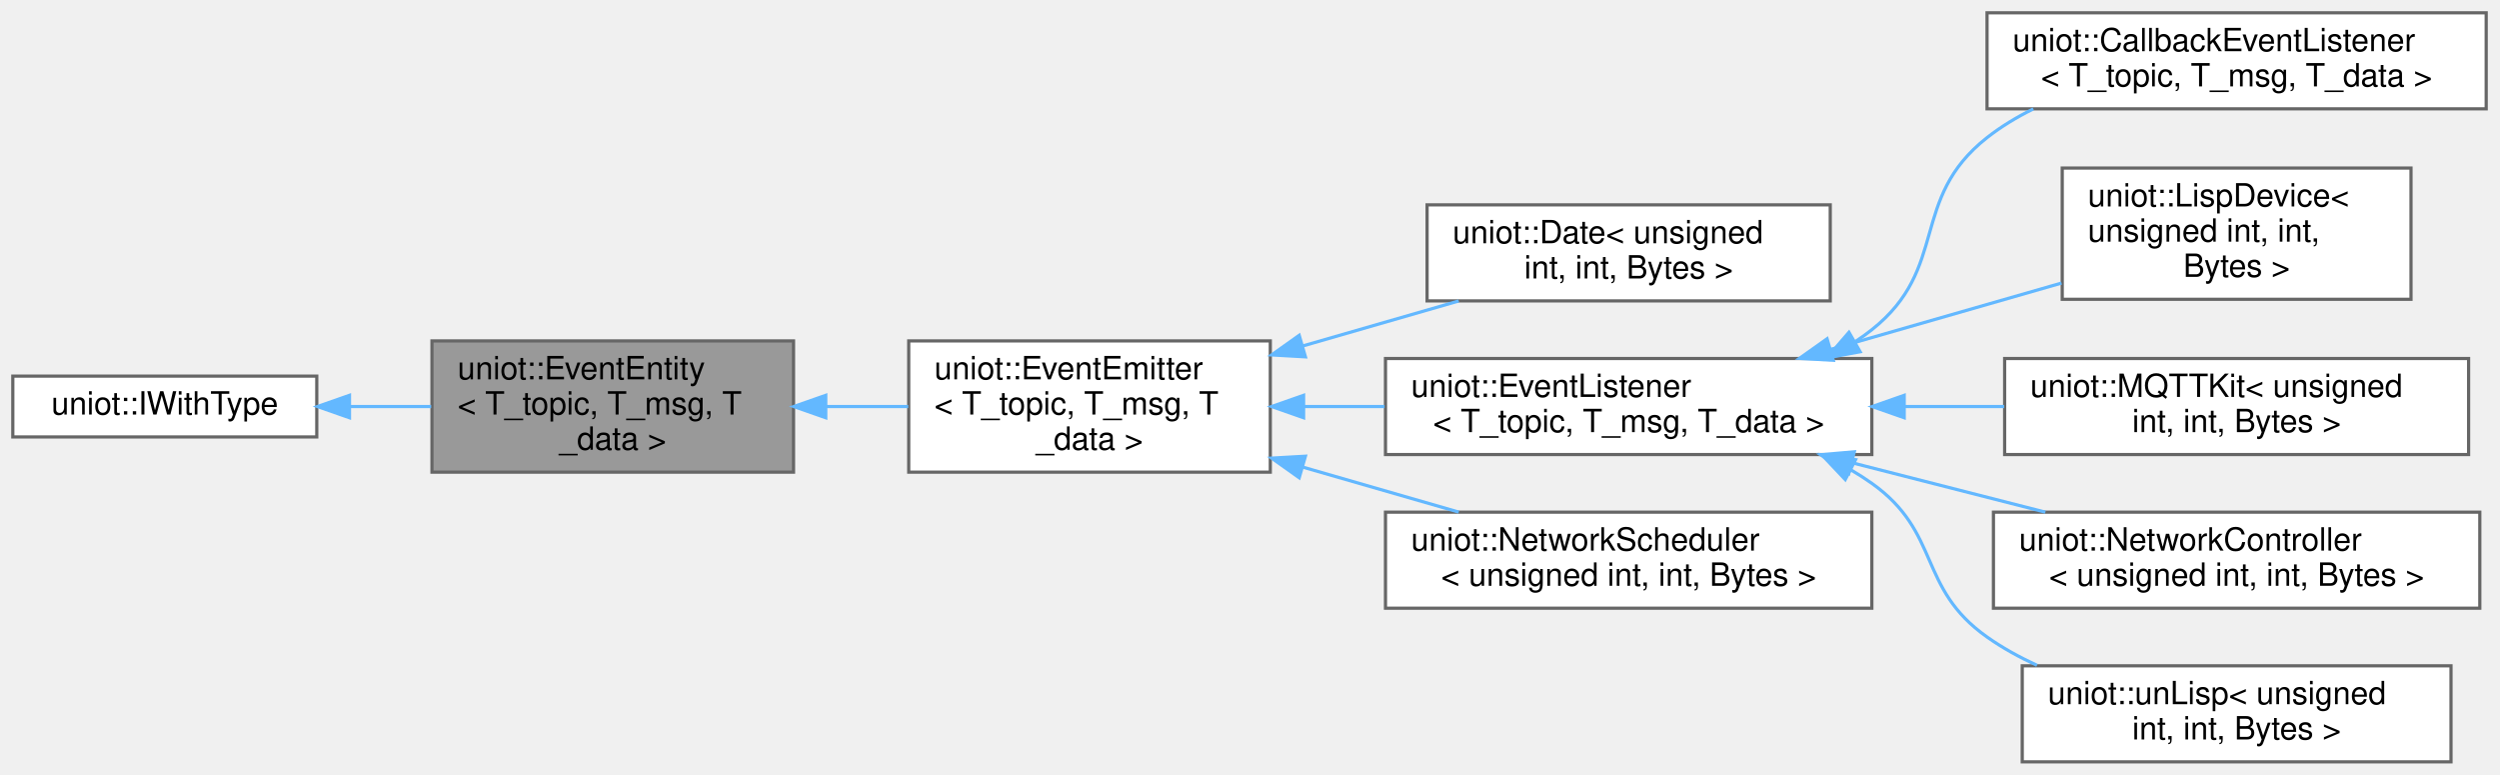
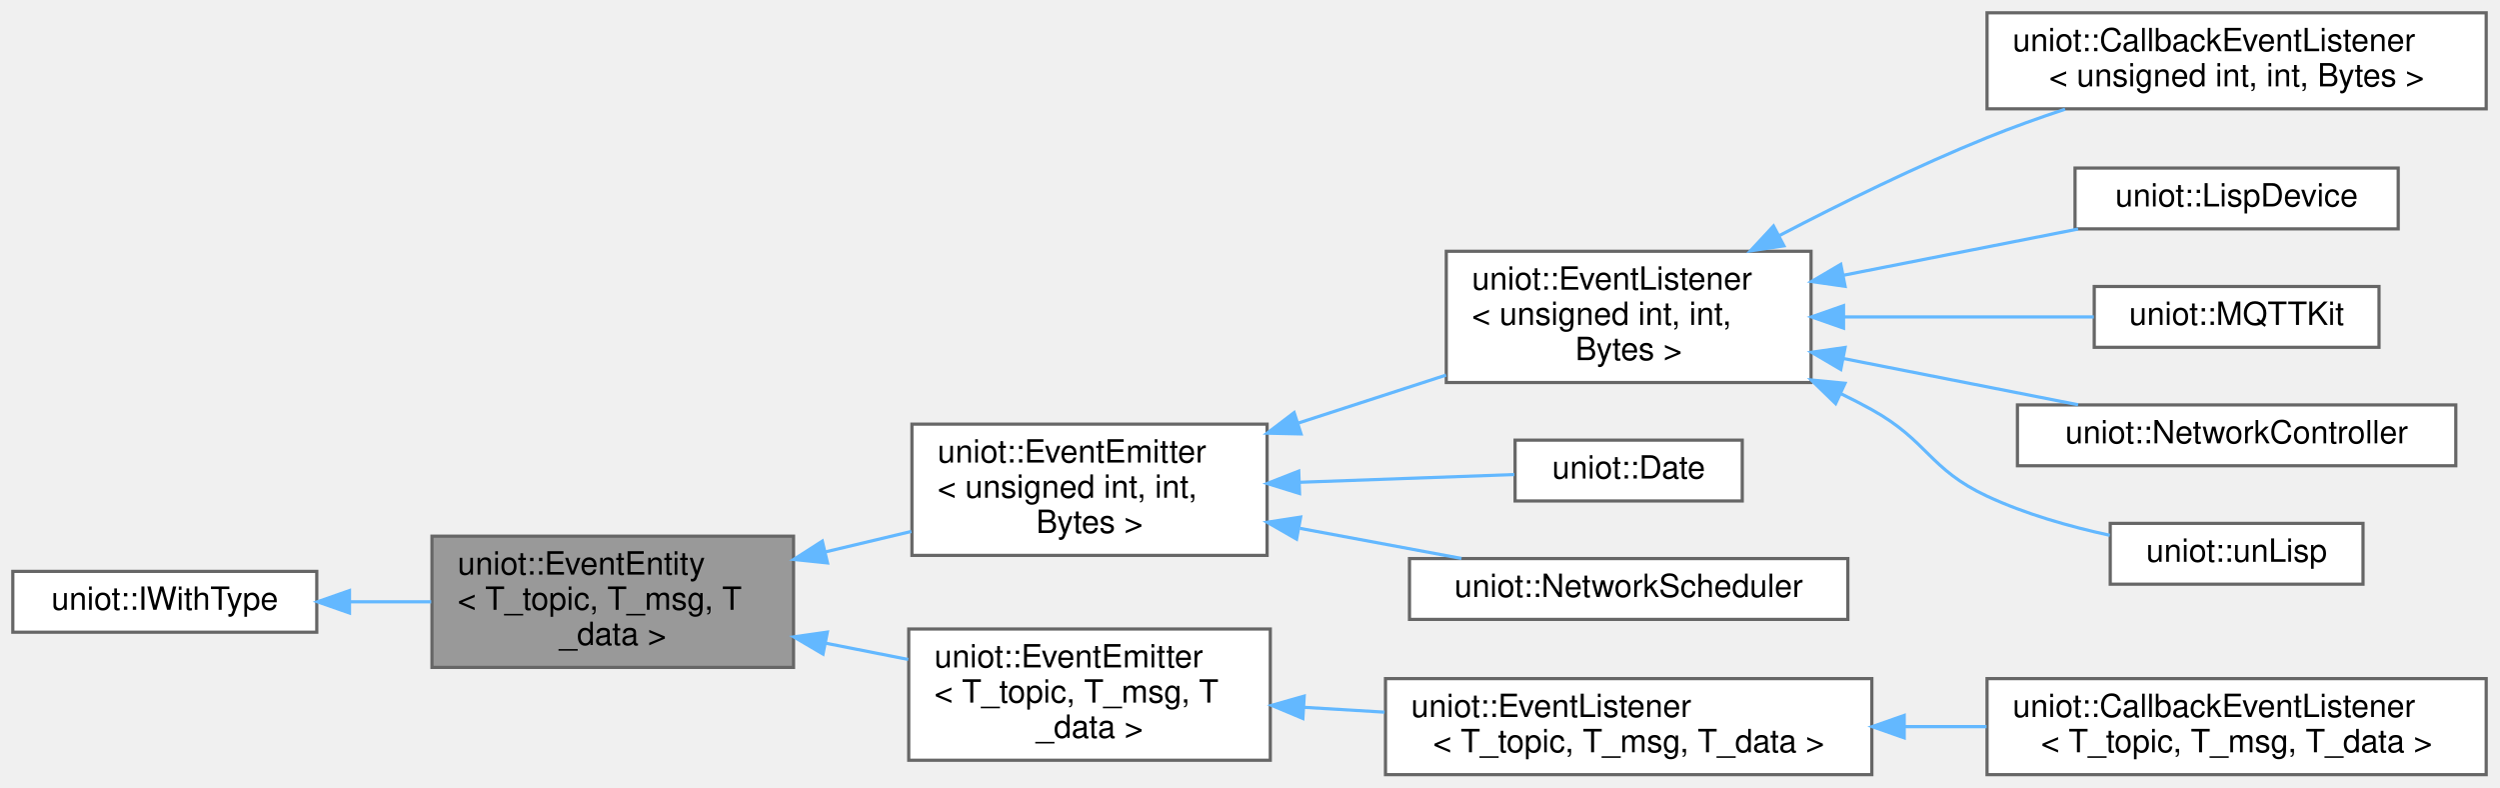
- <svg xmlns="http://www.w3.org/2000/svg" xmlns:xlink="http://www.w3.org/1999/xlink" width="781pt" height="242pt" viewBox="0.00 0.00 781.00 242.00">
-   <g id="graph0" class="graph" transform="scale(1 1) rotate(0) translate(4 238)">
+ <svg xmlns="http://www.w3.org/2000/svg" xmlns:xlink="http://www.w3.org/1999/xlink" width="781pt" height="246pt" viewBox="0.00 0.00 781.00 246.00">
+   <g id="graph0" class="graph" transform="scale(1 1) rotate(0) translate(4 242)">
    <g id="Node000001" class="node">
      <g id="a_Node000001">
        <a xlink:title="Entity that can connect to and interact with EventBus instances.">
-           <polygon fill="#999999" stroke="#666666" points="244,-131.5 131,-131.5 131,-90.5 244,-90.5 244,-131.5" />
-           <text text-anchor="start" x="139" y="-119.5" font-family="Helvetica,sans-Serif" font-size="10.00">uniot::EventEntity</text>
-           <text text-anchor="start" x="139" y="-108.5" font-family="Helvetica,sans-Serif" font-size="10.00">&lt; T_topic, T_msg, T</text>
-           <text text-anchor="middle" x="187.5" y="-97.5" font-family="Helvetica,sans-Serif" font-size="10.00">_data &gt;</text>
+           <polygon fill="#999999" stroke="#666666" points="244,-74.5 131,-74.5 131,-33.5 244,-33.5 244,-74.5" />
+           <text text-anchor="start" x="139" y="-62.5" font-family="Helvetica,sans-Serif" font-size="10.00">uniot::EventEntity</text>
+           <text text-anchor="start" x="139" y="-51.5" font-family="Helvetica,sans-Serif" font-size="10.00">&lt; T_topic, T_msg, T</text>
+           <text text-anchor="middle" x="187.5" y="-40.5" font-family="Helvetica,sans-Serif" font-size="10.00">_data &gt;</text>
        </a>
      </g>
    </g>
    <g id="Node000003" class="node">
      <g id="a_Node000003">
        <a xlink:href="classuniot_1_1_event_emitter.html" target="_top" xlink:title=" ">
-           <polygon fill="white" stroke="#666666" points="393,-131.5 280,-131.5 280,-90.5 393,-90.5 393,-131.5" />
-           <text text-anchor="start" x="288" y="-119.5" font-family="Helvetica,sans-Serif" font-size="10.00">uniot::EventEmitter</text>
-           <text text-anchor="start" x="288" y="-108.5" font-family="Helvetica,sans-Serif" font-size="10.00">&lt; T_topic, T_msg, T</text>
-           <text text-anchor="middle" x="336.5" y="-97.5" font-family="Helvetica,sans-Serif" font-size="10.00">_data &gt;</text>
+           <polygon fill="white" stroke="#666666" points="392,-109.5 281,-109.5 281,-68.5 392,-68.5 392,-109.5" />
+           <text text-anchor="start" x="289" y="-97.5" font-family="Helvetica,sans-Serif" font-size="10.00">uniot::EventEmitter</text>
+           <text text-anchor="start" x="289" y="-86.5" font-family="Helvetica,sans-Serif" font-size="10.00">&lt; unsigned int, int,</text>
+           <text text-anchor="middle" x="336.5" y="-75.5" font-family="Helvetica,sans-Serif" font-size="10.00"> Bytes &gt;</text>
        </a>
      </g>
    </g>
    <g id="edge2_Node000001_Node000003" class="edge">
      <g id="a_edge2_Node000001_Node000003">
        <a xlink:title=" ">
-           <path fill="none" stroke="#63b8ff" d="M254.08,-111C262.68,-111 271.43,-111 279.85,-111" />
-           <polygon fill="#63b8ff" stroke="#63b8ff" points="254.07,-107.5 244.07,-111 254.07,-114.5 254.07,-107.5" />
+           <path fill="none" stroke="#63b8ff" d="M254.07,-69.61C263.01,-71.74 272.1,-73.91 280.82,-75.98" />
+           <polygon fill="#63b8ff" stroke="#63b8ff" points="254.61,-66.14 244.07,-67.23 252.99,-72.95 254.61,-66.14" />
+         </a>
+       </g>
+     </g>
+     <g id="Node000012" class="node">
+       <g id="a_Node000012">
+         <a xlink:href="classuniot_1_1_event_emitter.html" target="_top" xlink:title=" ">
+           <polygon fill="white" stroke="#666666" points="393,-45.5 280,-45.5 280,-4.5 393,-4.5 393,-45.5" />
+           <text text-anchor="start" x="288" y="-33.5" font-family="Helvetica,sans-Serif" font-size="10.00">uniot::EventEmitter</text>
+           <text text-anchor="start" x="288" y="-22.5" font-family="Helvetica,sans-Serif" font-size="10.00">&lt; T_topic, T_msg, T</text>
+           <text text-anchor="middle" x="336.5" y="-11.5" font-family="Helvetica,sans-Serif" font-size="10.00">_data &gt;</text>
+         </a>
+       </g>
+     </g>
+     <g id="edge11_Node000001_Node000012" class="edge">
+       <g id="a_edge11_Node000001_Node000012">
+         <a xlink:title=" ">
+           <path fill="none" stroke="#63b8ff" d="M254.08,-41.06C262.68,-39.37 271.43,-37.64 279.85,-35.98" />
+           <polygon fill="#63b8ff" stroke="#63b8ff" points="253.21,-37.67 244.07,-43.04 254.56,-44.53 253.21,-37.67" />
        </a>
      </g>
    </g>
    <g id="Node000002" class="node">
      <g id="a_Node000002">
        <a xlink:href="classuniot_1_1_i_with_type.html" target="_top" xlink:title="Interface for objects that expose their runtime type information.">
-           <polygon fill="white" stroke="#666666" points="95,-120.5 0,-120.5 0,-101.5 95,-101.5 95,-120.5" />
-           <text text-anchor="middle" x="47.5" y="-108.5" font-family="Helvetica,sans-Serif" font-size="10.00">uniot::IWithType</text>
+           <polygon fill="white" stroke="#666666" points="95,-63.5 0,-63.5 0,-44.5 95,-44.5 95,-63.5" />
+           <text text-anchor="middle" x="47.5" y="-51.5" font-family="Helvetica,sans-Serif" font-size="10.00">uniot::IWithType</text>
        </a>
      </g>
    </g>
    <g id="edge1_Node000001_Node000002" class="edge">
      <g id="a_edge1_Node000001_Node000002">
        <a xlink:title=" ">
-           <path fill="none" stroke="#63b8ff" d="M105.31,-111C113.72,-111 122.37,-111 130.76,-111" />
-           <polygon fill="#63b8ff" stroke="#63b8ff" points="105.22,-107.5 95.22,-111 105.22,-114.5 105.22,-107.5" />
+           <path fill="none" stroke="#63b8ff" d="M105.31,-54C113.72,-54 122.37,-54 130.76,-54" />
+           <polygon fill="#63b8ff" stroke="#63b8ff" points="105.22,-50.5 95.22,-54 105.22,-57.5 105.22,-50.5" />
        </a>
      </g>
    </g>
    <g id="Node000004" class="node">
      <g id="a_Node000004">
-         <a xlink:href="classuniot_1_1_date.html" target="_top" xlink:title=" ">
-           <polygon fill="white" stroke="#666666" points="568,-174 442,-174 442,-144 568,-144 568,-174" />
-           <text text-anchor="start" x="450" y="-162" font-family="Helvetica,sans-Serif" font-size="10.00">uniot::Date&lt; unsigned</text>
-           <text text-anchor="middle" x="505" y="-151" font-family="Helvetica,sans-Serif" font-size="10.00"> int, int, Bytes &gt;</text>
+         <a xlink:href="classuniot_1_1_event_listener.html" target="_top" xlink:title=" ">
+           <polygon fill="white" stroke="#666666" points="562,-163.5 448,-163.5 448,-122.5 562,-122.5 562,-163.5" />
+           <text text-anchor="start" x="456" y="-151.5" font-family="Helvetica,sans-Serif" font-size="10.00">uniot::EventListener</text>
+           <text text-anchor="start" x="456" y="-140.5" font-family="Helvetica,sans-Serif" font-size="10.00">&lt; unsigned int, int,</text>
+           <text text-anchor="middle" x="505" y="-129.5" font-family="Helvetica,sans-Serif" font-size="10.00"> Bytes &gt;</text>
        </a>
      </g>
    </g>
    <g id="edge3_Node000003_Node000004" class="edge">
      <g id="a_edge3_Node000003_Node000004">
        <a xlink:title=" ">
-           <path fill="none" stroke="#63b8ff" d="M403.31,-129.97C419.45,-134.63 436.5,-139.54 451.9,-143.98" />
-           <polygon fill="#63b8ff" stroke="#63b8ff" points="403.98,-126.52 393.41,-127.12 402.04,-133.25 403.98,-126.52" />
-         </a>
-       </g>
-     </g>
-     <g id="Node000005" class="node">
-       <g id="a_Node000005">
-         <a xlink:href="classuniot_1_1_event_listener.html" target="_top" xlink:title=" ">
-           <polygon fill="white" stroke="#666666" points="581,-126 429,-126 429,-96 581,-96 581,-126" />
-           <text text-anchor="start" x="437" y="-114" font-family="Helvetica,sans-Serif" font-size="10.00">uniot::EventListener</text>
-           <text text-anchor="middle" x="505" y="-103" font-family="Helvetica,sans-Serif" font-size="10.00">&lt; T_topic, T_msg, T_data &gt;</text>
-         </a>
-       </g>
-     </g>
-     <g id="edge4_Node000003_Node000005" class="edge">
-       <g id="a_edge4_Node000003_Node000005">
-         <a xlink:title=" ">
-           <path fill="none" stroke="#63b8ff" d="M403.68,-111C411.91,-111 420.37,-111 428.72,-111" />
-           <polygon fill="#63b8ff" stroke="#63b8ff" points="403.41,-107.5 393.41,-111 403.41,-114.5 403.41,-107.5" />
+           <path fill="none" stroke="#63b8ff" d="M401.85,-109.87C417.05,-114.8 433.13,-120.02 447.93,-124.82" />
+           <polygon fill="#63b8ff" stroke="#63b8ff" points="402.61,-106.44 392.02,-106.68 400.45,-113.1 402.61,-106.44" />
+         </a>
+       </g>
+     </g>
+     <g id="Node000010" class="node">
+       <g id="a_Node000010">
+         <a xlink:href="classuniot_1_1_date.html" target="_top" xlink:title=" ">
+           <polygon fill="white" stroke="#666666" points="540.5,-104.5 469.5,-104.5 469.5,-85.5 540.5,-85.5 540.5,-104.5" />
+           <text text-anchor="middle" x="505" y="-92.5" font-family="Helvetica,sans-Serif" font-size="10.00">uniot::Date</text>
+         </a>
+       </g>
+     </g>
+     <g id="edge9_Node000003_Node000010" class="edge">
+       <g id="a_edge9_Node000003_Node000010">
+         <a xlink:title=" ">
+           <path fill="none" stroke="#63b8ff" d="M402.03,-91.33C424.92,-92.15 449.8,-93.05 469.26,-93.75" />
+           <polygon fill="#63b8ff" stroke="#63b8ff" points="402.14,-87.83 392.02,-90.96 401.89,-94.82 402.14,-87.83" />
        </a>
      </g>
    </g>
    <g id="Node000011" class="node">
      <g id="a_Node000011">
        <a xlink:href="classuniot_1_1_network_scheduler.html" target="_top" xlink:title=" ">
-           <polygon fill="white" stroke="#666666" points="581,-78 429,-78 429,-48 581,-48 581,-78" />
-           <text text-anchor="start" x="437" y="-66" font-family="Helvetica,sans-Serif" font-size="10.00">uniot::NetworkScheduler</text>
-           <text text-anchor="middle" x="505" y="-55" font-family="Helvetica,sans-Serif" font-size="10.00">&lt; unsigned int, int, Bytes &gt;</text>
+           <polygon fill="white" stroke="#666666" points="573.5,-67.5 436.5,-67.5 436.5,-48.5 573.5,-48.5 573.5,-67.5" />
+           <text text-anchor="middle" x="505" y="-55.5" font-family="Helvetica,sans-Serif" font-size="10.00">uniot::NetworkScheduler</text>
        </a>
      </g>
    </g>
    <g id="edge10_Node000003_Node000011" class="edge">
      <g id="a_edge10_Node000003_Node000011">
        <a xlink:title=" ">
-           <path fill="none" stroke="#63b8ff" d="M403.31,-92.03C419.45,-87.37 436.5,-82.46 451.9,-78.02" />
-           <polygon fill="#63b8ff" stroke="#63b8ff" points="402.04,-88.75 393.41,-94.88 403.98,-95.48 402.04,-88.75" />
+           <path fill="none" stroke="#63b8ff" d="M402.28,-76.94C419.02,-73.82 436.81,-70.51 452.75,-67.54" />
+           <polygon fill="#63b8ff" stroke="#63b8ff" points="401.21,-73.58 392.02,-78.85 402.49,-80.46 401.21,-73.58" />
+         </a>
+       </g>
+     </g>
+     <g id="Node000005" class="node">
+       <g id="a_Node000005">
+         <a xlink:href="classuniot_1_1_callback_event_listener.html" target="_top" xlink:title=" ">
+           <polygon fill="white" stroke="#666666" points="773,-238 617,-238 617,-208 773,-208 773,-238" />
+           <text text-anchor="start" x="625" y="-226" font-family="Helvetica,sans-Serif" font-size="10.00">uniot::CallbackEventListener</text>
+           <text text-anchor="middle" x="695" y="-215" font-family="Helvetica,sans-Serif" font-size="10.00">&lt; unsigned int, int, Bytes &gt;</text>
+         </a>
+       </g>
+     </g>
+     <g id="edge4_Node000004_Node000005" class="edge">
+       <g id="a_edge4_Node000004_Node000005">
+         <a xlink:title=" ">
+           <path fill="none" stroke="#63b8ff" d="M552.08,-168.4C571.74,-178.66 595.15,-190.15 617,-199 624.79,-202.15 633.15,-205.15 641.4,-207.88" />
+           <polygon fill="#63b8ff" stroke="#63b8ff" points="553.52,-165.2 543.05,-163.63 550.26,-171.39 553.52,-165.2" />
        </a>
      </g>
    </g>
    <g id="Node000006" class="node">
      <g id="a_Node000006">
-         <a xlink:href="classuniot_1_1_callback_event_listener.html" target="_top" xlink:title=" ">
-           <polygon fill="white" stroke="#666666" points="773,-234 617,-234 617,-204 773,-204 773,-234" />
-           <text text-anchor="start" x="625" y="-222" font-family="Helvetica,sans-Serif" font-size="10.00">uniot::CallbackEventListener</text>
-           <text text-anchor="middle" x="695" y="-211" font-family="Helvetica,sans-Serif" font-size="10.00">&lt; T_topic, T_msg, T_data &gt;</text>
-         </a>
-       </g>
-     </g>
-     <g id="edge5_Node000005_Node000006" class="edge">
-       <g id="a_edge5_Node000005_Node000006">
-         <a xlink:title=" ">
-           <path fill="none" stroke="#63b8ff" d="M575.98,-131.38C577.72,-132.52 579.39,-133.73 581,-135 605.37,-154.31 592.55,-175.78 617,-195 621.4,-198.46 626.31,-201.43 631.46,-203.97" />
-           <polygon fill="#63b8ff" stroke="#63b8ff" points="577.34,-128.12 566.92,-126.17 573.85,-134.19 577.34,-128.12" />
+         <a xlink:href="classuniot_1_1_lisp_device.html" target="_top" xlink:title=" ">
+           <polygon fill="white" stroke="#666666" points="745.5,-189.5 644.5,-189.5 644.5,-170.5 745.5,-170.5 745.5,-189.5" />
+           <text text-anchor="middle" x="695" y="-177.5" font-family="Helvetica,sans-Serif" font-size="10.00">uniot::LispDevice</text>
+         </a>
+       </g>
+     </g>
+     <g id="edge5_Node000004_Node000006" class="edge">
+       <g id="a_edge5_Node000004_Node000006">
+         <a xlink:title=" ">
+           <path fill="none" stroke="#63b8ff" d="M571.97,-155.98C596.16,-160.74 623.07,-166.04 645.46,-170.45" />
+           <polygon fill="#63b8ff" stroke="#63b8ff" points="572.64,-152.55 562.15,-154.05 571.29,-159.42 572.64,-152.55" />
        </a>
      </g>
    </g>
    <g id="Node000007" class="node">
      <g id="a_Node000007">
-         <a xlink:href="classuniot_1_1_lisp_device.html" target="_top" xlink:title=" ">
-           <polygon fill="white" stroke="#666666" points="749.5,-185.5 640.5,-185.5 640.5,-144.5 749.5,-144.5 749.5,-185.5" />
-           <text text-anchor="start" x="648.5" y="-173.5" font-family="Helvetica,sans-Serif" font-size="10.00">uniot::LispDevice&lt;</text>
-           <text text-anchor="start" x="648.5" y="-162.5" font-family="Helvetica,sans-Serif" font-size="10.00"> unsigned int, int,</text>
-           <text text-anchor="middle" x="695" y="-151.5" font-family="Helvetica,sans-Serif" font-size="10.00"> Bytes &gt;</text>
-         </a>
-       </g>
-     </g>
-     <g id="edge6_Node000005_Node000007" class="edge">
-       <g id="a_edge6_Node000005_Node000007">
-         <a xlink:title=" ">
-           <path fill="none" stroke="#63b8ff" d="M568.16,-128.86C591.49,-135.56 617.78,-143.11 640.28,-149.57" />
-           <polygon fill="#63b8ff" stroke="#63b8ff" points="568.95,-125.44 558.37,-126.04 567.01,-132.17 568.95,-125.44" />
+         <a xlink:href="classuniot_1_1_m_q_t_t_kit.html" target="_top" xlink:title=" ">
+           <polygon fill="white" stroke="#666666" points="739.5,-152.5 650.5,-152.5 650.5,-133.5 739.5,-133.5 739.5,-152.5" />
+           <text text-anchor="middle" x="695" y="-140.5" font-family="Helvetica,sans-Serif" font-size="10.00">uniot::MQTTKit</text>
+         </a>
+       </g>
+     </g>
+     <g id="edge6_Node000004_Node000007" class="edge">
+       <g id="a_edge6_Node000004_Node000007">
+         <a xlink:title=" ">
+           <path fill="none" stroke="#63b8ff" d="M572.28,-143C598.19,-143 627.18,-143 650.37,-143" />
+           <polygon fill="#63b8ff" stroke="#63b8ff" points="572.15,-139.5 562.15,-143 572.15,-146.5 572.15,-139.5" />
        </a>
      </g>
    </g>
    <g id="Node000008" class="node">
      <g id="a_Node000008">
-         <a xlink:href="classuniot_1_1_m_q_t_t_kit.html" target="_top" xlink:title=" ">
-           <polygon fill="white" stroke="#666666" points="767.5,-126 622.5,-126 622.5,-96 767.5,-96 767.5,-126" />
-           <text text-anchor="start" x="630.5" y="-114" font-family="Helvetica,sans-Serif" font-size="10.00">uniot::MQTTKit&lt; unsigned</text>
-           <text text-anchor="middle" x="695" y="-103" font-family="Helvetica,sans-Serif" font-size="10.00"> int, int, Bytes &gt;</text>
-         </a>
-       </g>
-     </g>
-     <g id="edge7_Node000005_Node000008" class="edge">
-       <g id="a_edge7_Node000005_Node000008">
-         <a xlink:title=" ">
-           <path fill="none" stroke="#63b8ff" d="M591.4,-111C601.75,-111 612.24,-111 622.37,-111" />
-           <polygon fill="#63b8ff" stroke="#63b8ff" points="591.11,-107.5 581.11,-111 591.11,-114.5 591.11,-107.5" />
+         <a xlink:href="classuniot_1_1_network_controller.html" target="_top" xlink:title=" ">
+           <polygon fill="white" stroke="#666666" points="763.5,-115.5 626.5,-115.5 626.5,-96.5 763.5,-96.5 763.5,-115.5" />
+           <text text-anchor="middle" x="695" y="-103.5" font-family="Helvetica,sans-Serif" font-size="10.00">uniot::NetworkController</text>
+         </a>
+       </g>
+     </g>
+     <g id="edge7_Node000004_Node000008" class="edge">
+       <g id="a_edge7_Node000004_Node000008">
+         <a xlink:title=" ">
+           <path fill="none" stroke="#63b8ff" d="M571.97,-130.02C596.16,-125.26 623.07,-119.96 645.46,-115.55" />
+           <polygon fill="#63b8ff" stroke="#63b8ff" points="571.29,-126.58 562.15,-131.95 572.64,-133.45 571.29,-126.58" />
        </a>
      </g>
    </g>
    <g id="Node000009" class="node">
      <g id="a_Node000009">
-         <a xlink:href="classuniot_1_1_network_controller.html" target="_top" xlink:title=" ">
-           <polygon fill="white" stroke="#666666" points="771,-78 619,-78 619,-48 771,-48 771,-78" />
-           <text text-anchor="start" x="627" y="-66" font-family="Helvetica,sans-Serif" font-size="10.00">uniot::NetworkController</text>
-           <text text-anchor="middle" x="695" y="-55" font-family="Helvetica,sans-Serif" font-size="10.00">&lt; unsigned int, int, Bytes &gt;</text>
-         </a>
-       </g>
-     </g>
-     <g id="edge8_Node000005_Node000009" class="edge">
-       <g id="a_edge8_Node000005_Node000009">
-         <a xlink:title=" ">
-           <path fill="none" stroke="#63b8ff" d="M574.86,-93.42C594.67,-88.36 616.1,-82.89 635.24,-78" />
-           <polygon fill="#63b8ff" stroke="#63b8ff" points="573.79,-90.08 564.97,-95.94 575.52,-96.86 573.79,-90.08" />
-         </a>
-       </g>
-     </g>
-     <g id="Node000010" class="node">
-       <g id="a_Node000010">
        <a xlink:href="classuniot_1_1un_lisp.html" target="_top" xlink:title=" ">
-           <polygon fill="white" stroke="#666666" points="762,-30 628,-30 628,0 762,0 762,-30" />
-           <text text-anchor="start" x="636" y="-18" font-family="Helvetica,sans-Serif" font-size="10.00">uniot::unLisp&lt; unsigned</text>
-           <text text-anchor="middle" x="695" y="-7" font-family="Helvetica,sans-Serif" font-size="10.00"> int, int, Bytes &gt;</text>
-         </a>
-       </g>
-     </g>
-     <g id="edge9_Node000005_Node000010" class="edge">
-       <g id="a_edge9_Node000005_Node000010">
-         <a xlink:title=" ">
-           <path fill="none" stroke="#63b8ff" d="M574.45,-91.21C576.71,-89.89 578.9,-88.49 581,-87 602.73,-71.54 595.22,-54.38 617,-39 621.8,-35.61 627.1,-32.68 632.61,-30.16" />
-           <polygon fill="#63b8ff" stroke="#63b8ff" points="572.69,-88.18 565.42,-95.88 575.91,-94.4 572.69,-88.18" />
+           <polygon fill="white" stroke="#666666" points="734.5,-78.5 655.5,-78.5 655.5,-59.5 734.5,-59.5 734.5,-78.5" />
+           <text text-anchor="middle" x="695" y="-66.5" font-family="Helvetica,sans-Serif" font-size="10.00">uniot::unLisp</text>
+         </a>
+       </g>
+     </g>
+     <g id="edge8_Node000004_Node000009" class="edge">
+       <g id="a_edge8_Node000004_Node000009">
+         <a xlink:title=" ">
+           <path fill="none" stroke="#63b8ff" d="M571.43,-118.96C574.71,-117.37 577.92,-115.71 581,-114 598.49,-104.3 598.88,-95.46 617,-87 628.94,-81.43 642.76,-77.5 655.36,-74.77" />
+           <polygon fill="#63b8ff" stroke="#63b8ff" points="569.68,-115.91 562.07,-123.29 572.62,-122.27 569.68,-115.91" />
+         </a>
+       </g>
+     </g>
+     <g id="Node000013" class="node">
+       <g id="a_Node000013">
+         <a xlink:href="classuniot_1_1_event_listener.html" target="_top" xlink:title=" ">
+           <polygon fill="white" stroke="#666666" points="581,-30 429,-30 429,0 581,0 581,-30" />
+           <text text-anchor="start" x="437" y="-18" font-family="Helvetica,sans-Serif" font-size="10.00">uniot::EventListener</text>
+           <text text-anchor="middle" x="505" y="-7" font-family="Helvetica,sans-Serif" font-size="10.00">&lt; T_topic, T_msg, T_data &gt;</text>
+         </a>
+       </g>
+     </g>
+     <g id="edge12_Node000012_Node000013" class="edge">
+       <g id="a_edge12_Node000012_Node000013">
+         <a xlink:title=" ">
+           <path fill="none" stroke="#63b8ff" d="M403.4,-21.04C411.72,-20.54 420.27,-20.03 428.72,-19.52" />
+           <polygon fill="#63b8ff" stroke="#63b8ff" points="403.18,-17.55 393.41,-21.64 403.6,-24.54 403.18,-17.55" />
+         </a>
+       </g>
+     </g>
+     <g id="Node000014" class="node">
+       <g id="a_Node000014">
+         <a xlink:href="classuniot_1_1_callback_event_listener.html" target="_top" xlink:title=" ">
+           <polygon fill="white" stroke="#666666" points="773,-30 617,-30 617,0 773,0 773,-30" />
+           <text text-anchor="start" x="625" y="-18" font-family="Helvetica,sans-Serif" font-size="10.00">uniot::CallbackEventListener</text>
+           <text text-anchor="middle" x="695" y="-7" font-family="Helvetica,sans-Serif" font-size="10.00">&lt; T_topic, T_msg, T_data &gt;</text>
+         </a>
+       </g>
+     </g>
+     <g id="edge13_Node000013_Node000014" class="edge">
+       <g id="a_edge13_Node000013_Node000014">
+         <a xlink:title=" ">
+           <path fill="none" stroke="#63b8ff" d="M591.12,-15C599.69,-15 608.37,-15 616.85,-15" />
+           <polygon fill="#63b8ff" stroke="#63b8ff" points="591.11,-11.5 581.11,-15 591.11,-18.5 591.11,-11.5" />
        </a>
      </g>
    </g>
  </g>
</svg>
